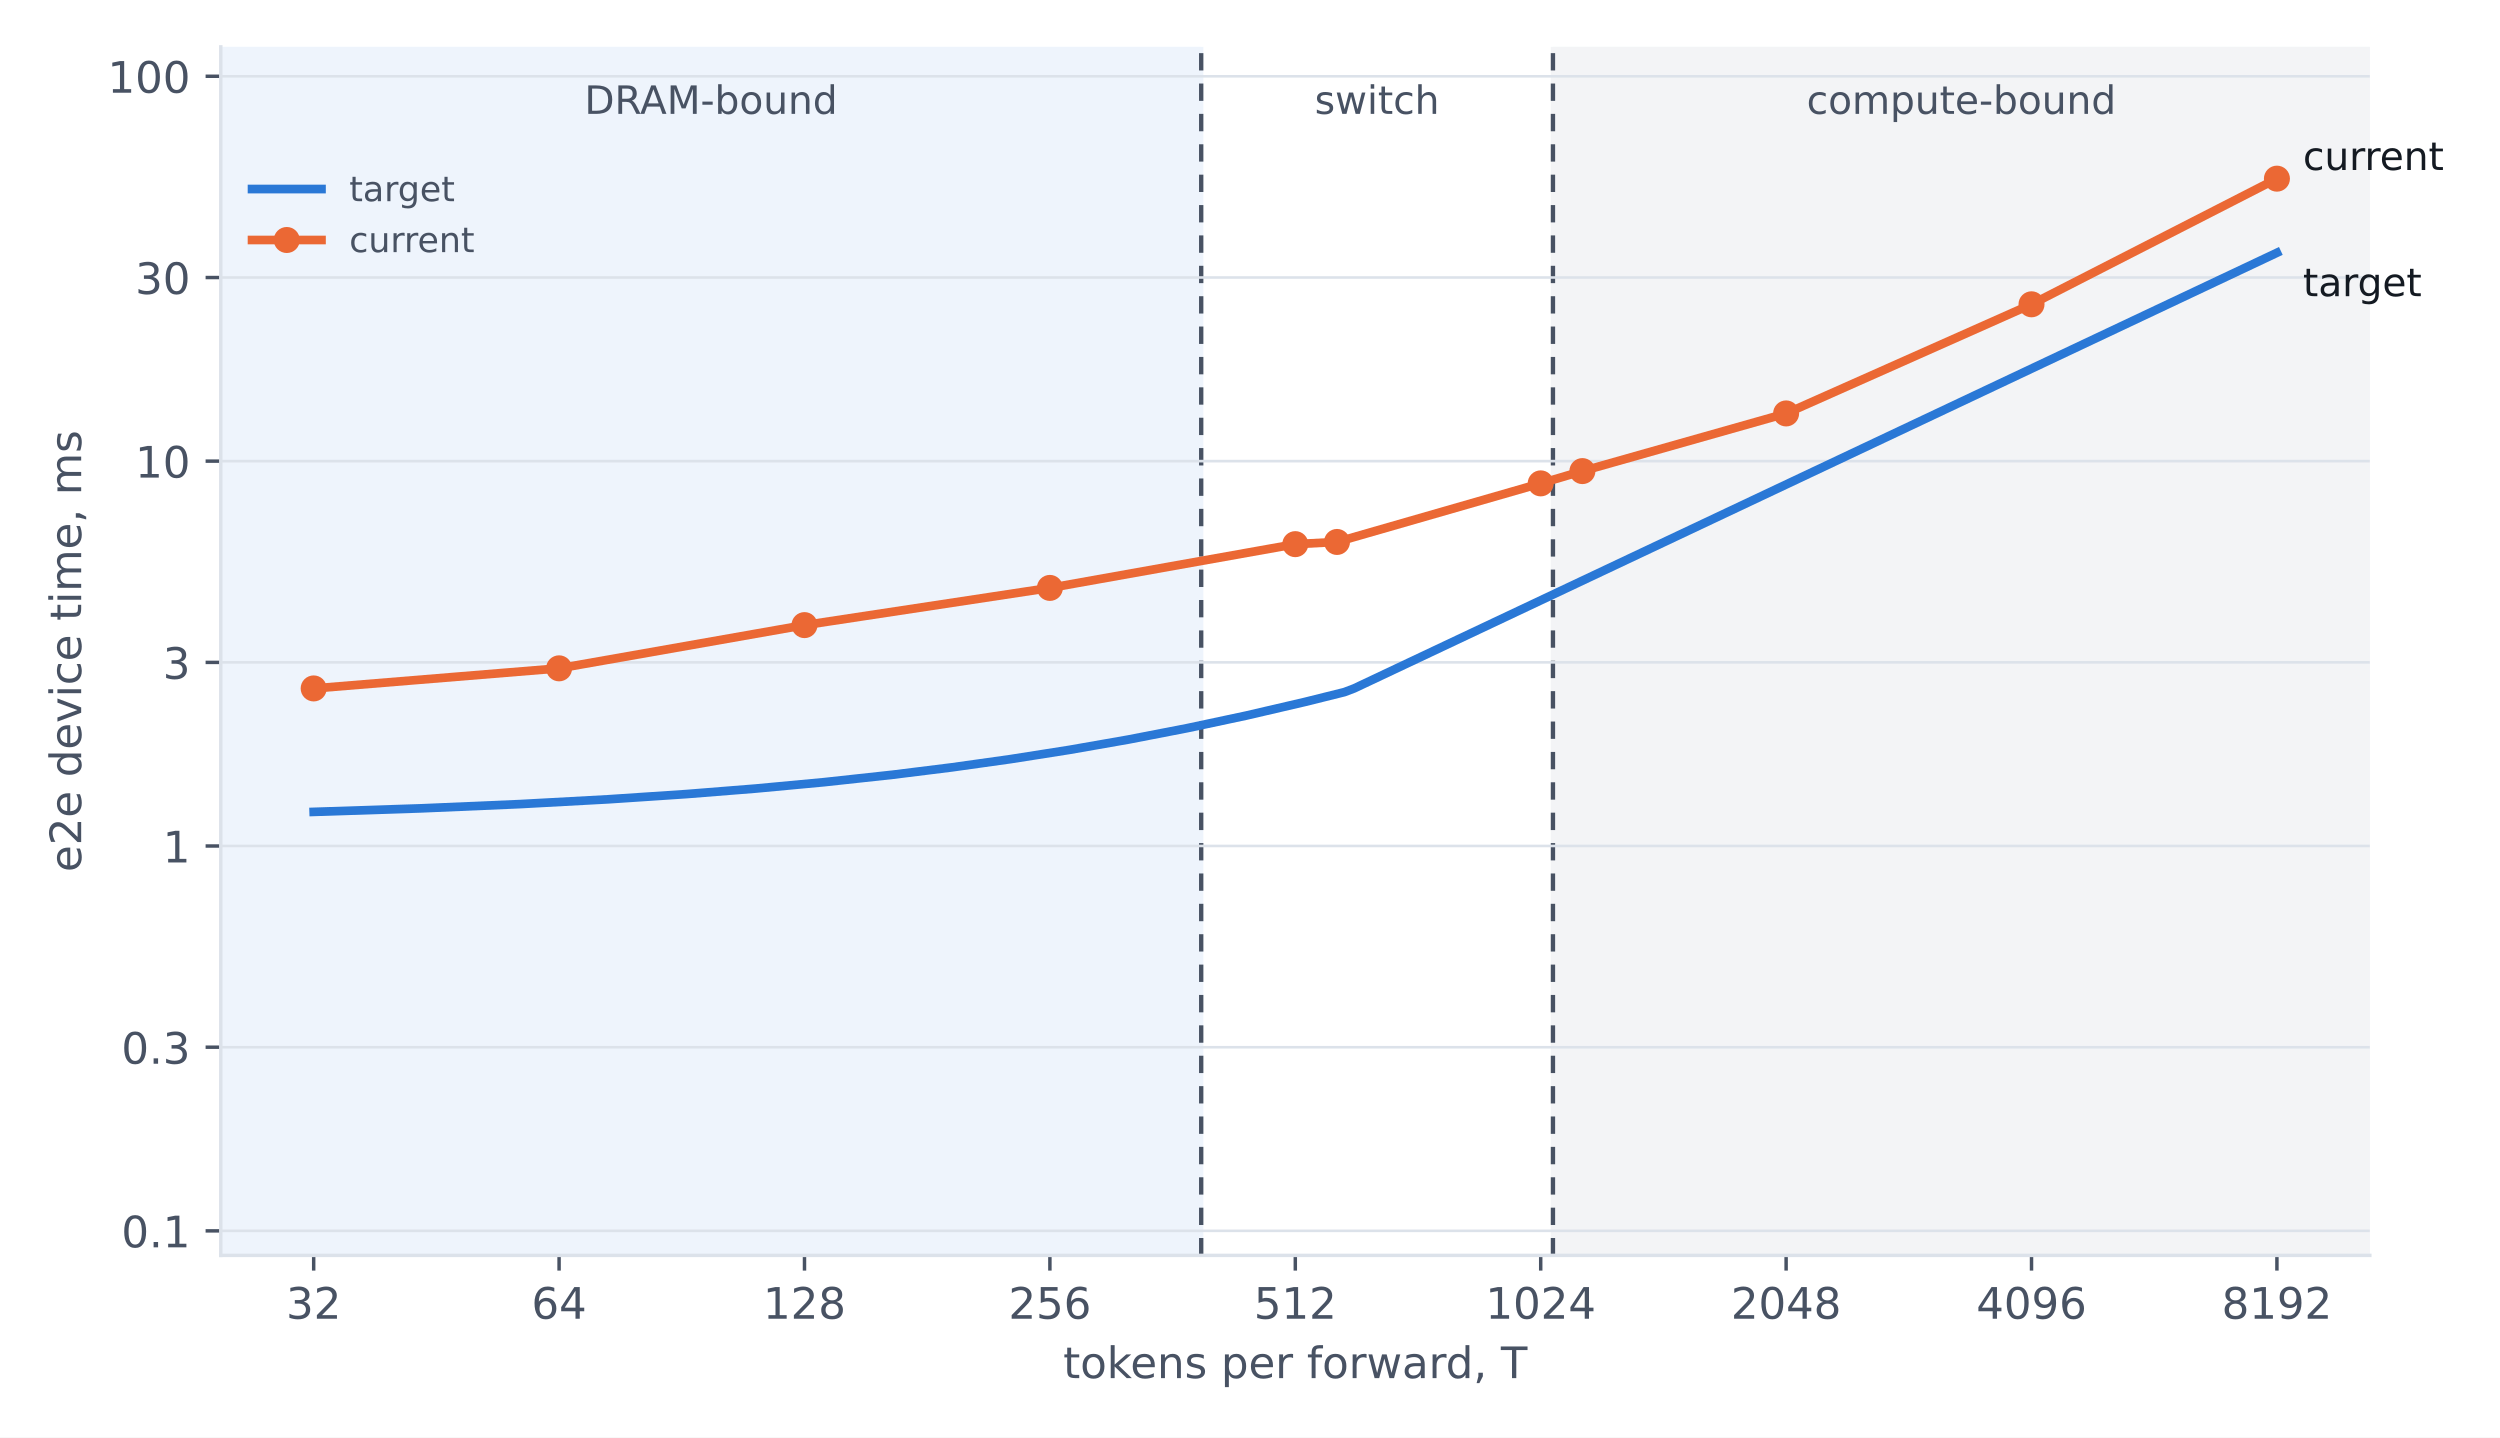
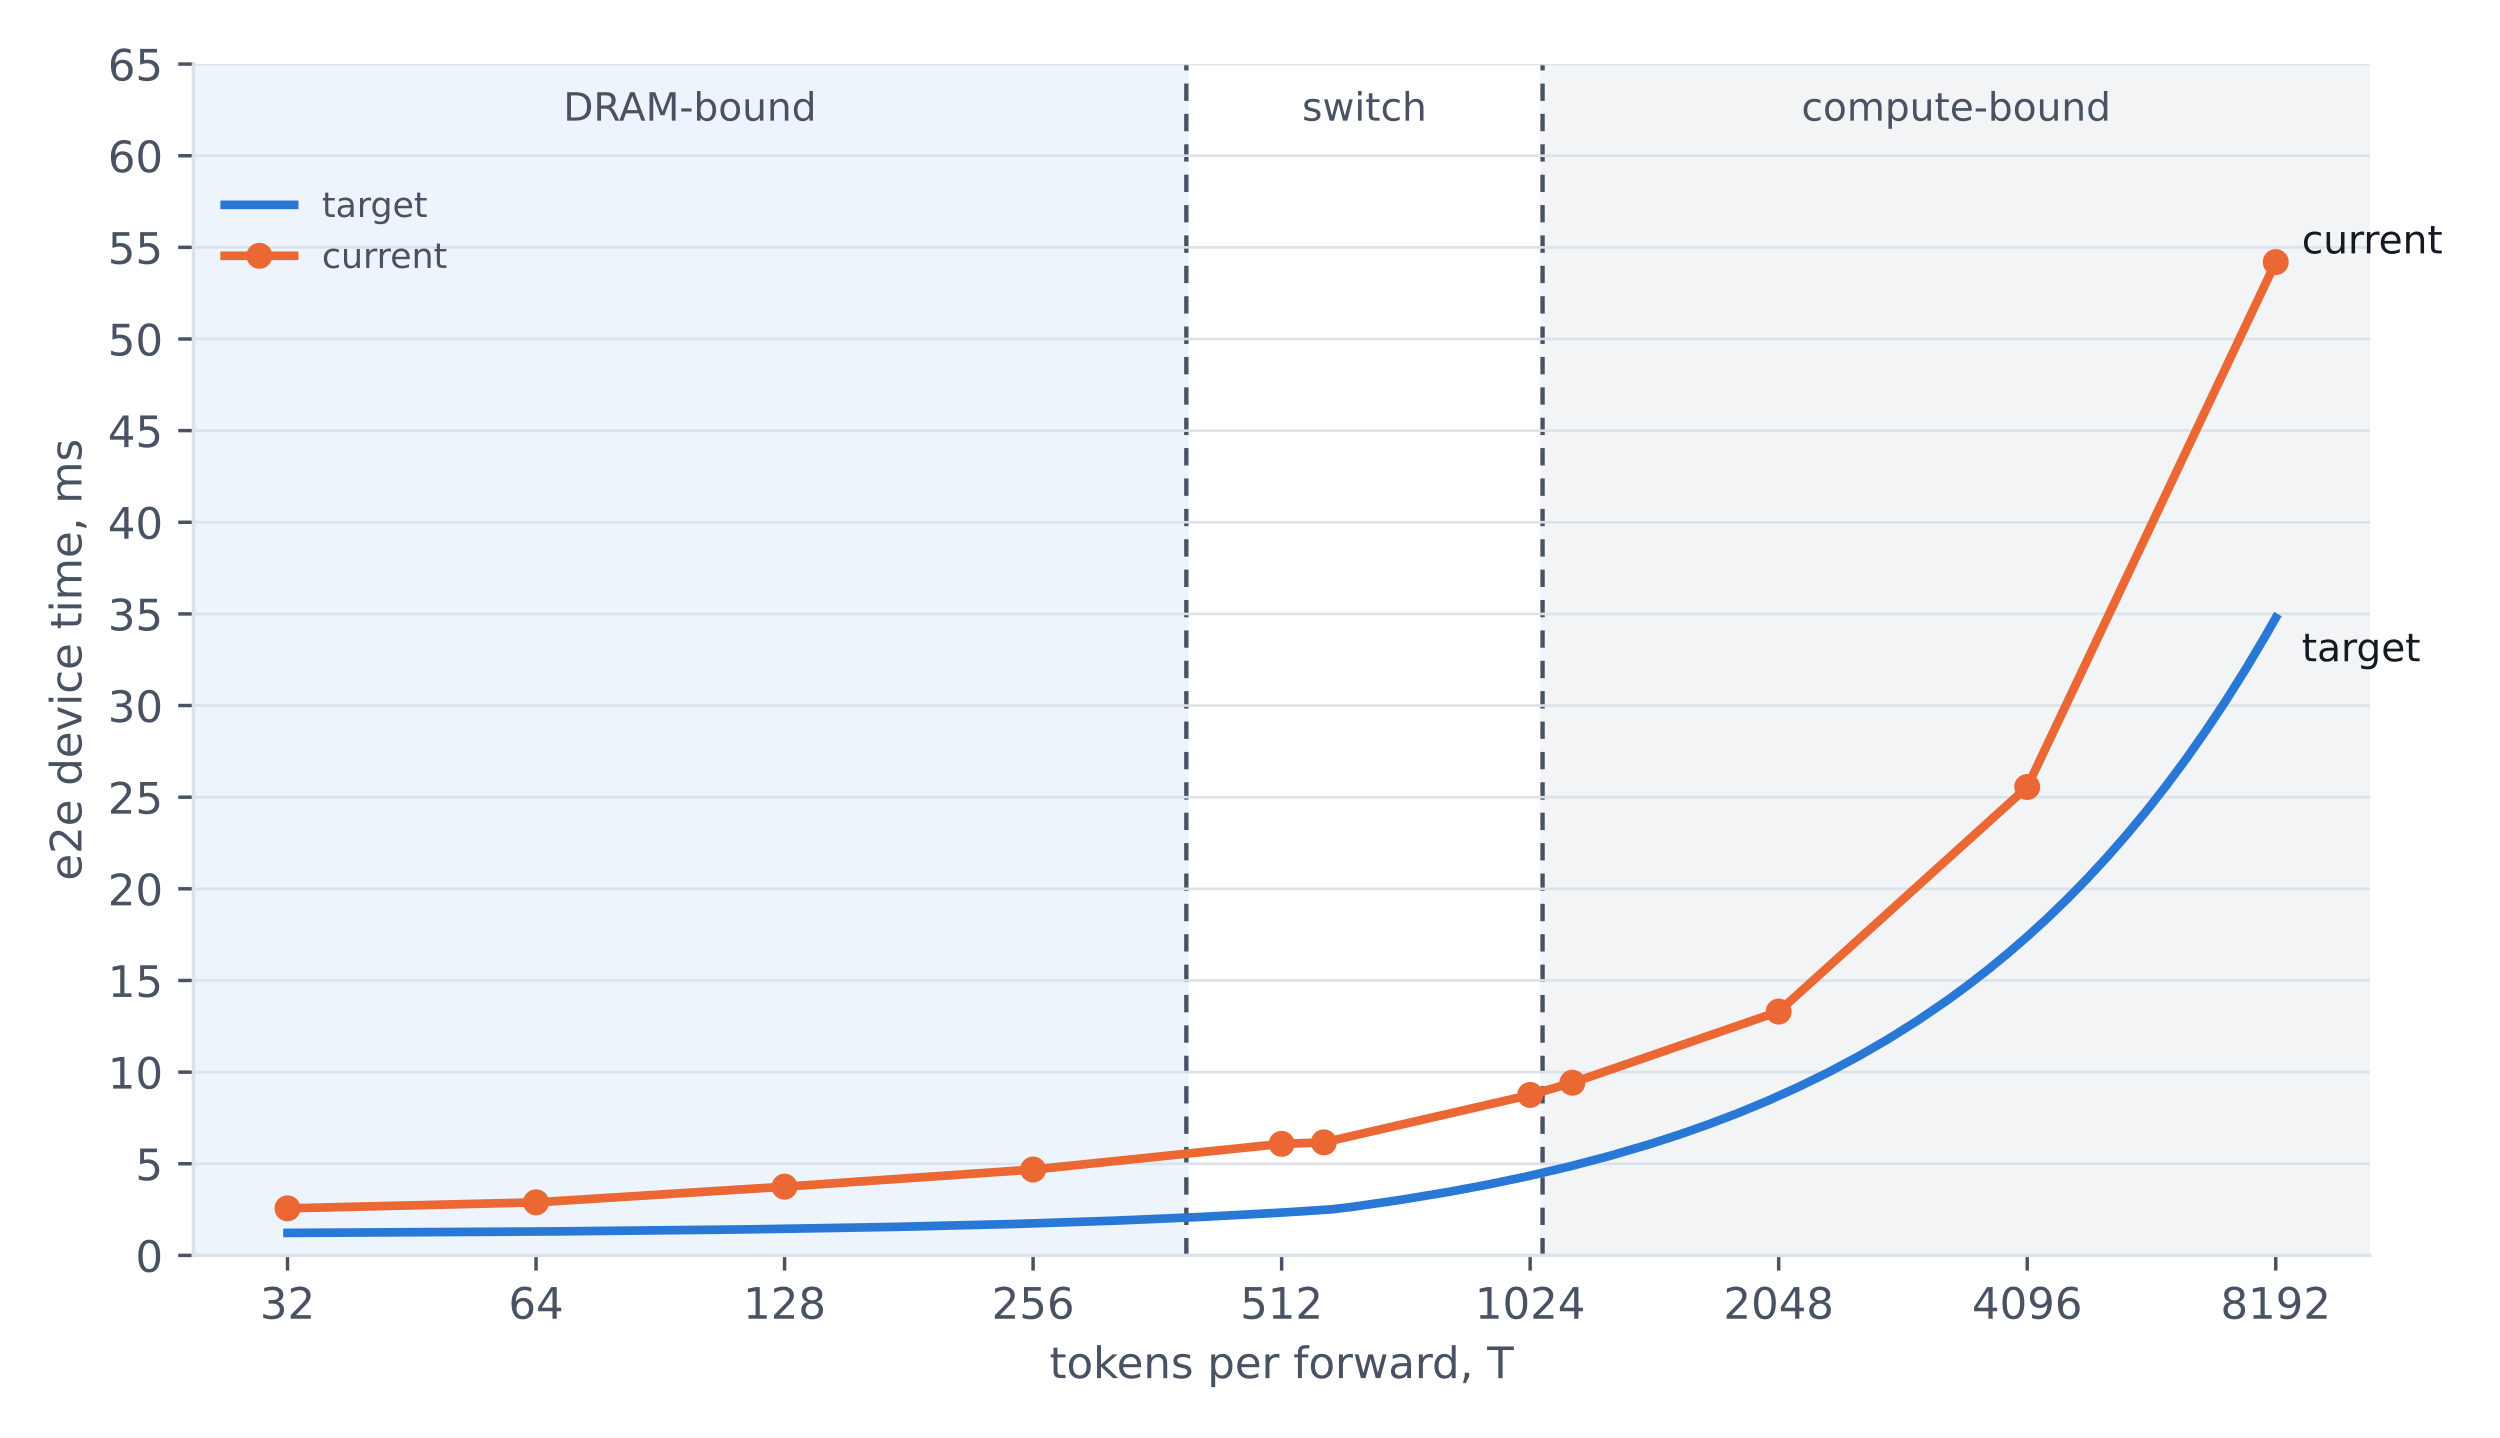
<svg xmlns="http://www.w3.org/2000/svg" xmlns:xlink="http://www.w3.org/1999/xlink" width="576pt" height="331.2pt" viewBox="0 0 576 331.2" version="1.1">
  <defs>
    <style type="text/css">*{stroke-linejoin: round; stroke-linecap: butt}</style>
  </defs>
  <g id="figure_1">
    <g id="patch_1">
      <path d="M 0 331.2 L 576 331.2 L 576 0 L 0 0 z " style="fill: #ffffff" />
    </g>
    <g id="axes_1">
      <g id="patch_2">
-         <path d="M 50.87 289.24 L 546.005 289.24 L 546.005 10.8 L 50.87 10.8 z " style="fill: #ffffff" />
+         <path d="M 44.57 289.24 L 546.005 289.24 L 546.005 14.76 L 44.57 14.76 z " style="fill: #ffffff" />
      </g>
      <g id="patch_3">
-         <path d="M 50.87 289.24 L 276.757 289.24 L 276.757 10.8 L 50.87 10.8 z " clip-path="url(#p470c0754ac)" style="fill: #eef4fc; stroke: #eef4fc; stroke-linejoin: miter" />
+         <path d="M 44.57 289.24 L 273.331 289.24 L 273.331 14.76 L 44.57 14.76 z " clip-path="url(#p590232e7c6)" style="fill: #eef4fc; stroke: #eef4fc; stroke-linejoin: miter" />
      </g>
      <g id="patch_4">
-         <path d="M 357.801 289.24 L 546.005 289.24 L 546.005 10.8 L 357.801 10.8 z " clip-path="url(#p470c0754ac)" style="fill: #f3f4f6; stroke: #f3f4f6; stroke-linejoin: miter" />
+         <path d="M 355.407 289.24 L 546.005 289.24 L 546.005 14.76 L 355.407 14.76 z " clip-path="url(#p590232e7c6)" style="fill: #f3f4f6; stroke: #f3f4f6; stroke-linejoin: miter" />
      </g>
      <g id="line2d_1">
-         <path d="M 276.757 289.24 L 276.757 10.8 " clip-path="url(#p470c0754ac)" style="fill: none; stroke-dasharray: 4,3; stroke-dashoffset: 0; stroke: #485263" />
+         <path d="M 273.331 289.24 L 273.331 14.76 " clip-path="url(#p590232e7c6)" style="fill: none; stroke-dasharray: 4,3; stroke-dashoffset: 0; stroke: #485263" />
      </g>
      <g id="line2d_2">
-         <path d="M 357.801 289.24 L 357.801 10.8 " clip-path="url(#p470c0754ac)" style="fill: none; stroke-dasharray: 4,3; stroke-dashoffset: 0; stroke: #485263" />
+         <path d="M 355.407 289.24 L 355.407 14.76 " clip-path="url(#p590232e7c6)" style="fill: none; stroke-dasharray: 4,3; stroke-dashoffset: 0; stroke: #485263" />
      </g>
      <g id="matplotlib.axis_1">
        <g id="xtick_1">
          <g id="line2d_3">
            <defs>
-               <path id="mbe94be767a" d="M 0 0 L 0 3.5 " style="stroke: #485263; stroke-width: 0.8" />
+               <path id="m50aab47de3" d="M 0 0 L 0 3.5 " style="stroke: #485263; stroke-width: 0.8" />
            </defs>
            <g>
-               <use xlink:href="#mbe94be767a" x="72.272" y="289.24" style="fill: #485263; stroke: #485263; stroke-width: 0.8" />
+               <use xlink:href="#m50aab47de3" x="66.244" y="289.24" style="fill: #485263; stroke: #485263; stroke-width: 0.8" />
            </g>
          </g>
          <g id="text_1">
-             <text style="font-size: 10px; font-family: 'DejaVu Sans'; text-anchor: middle; fill: #485263" x="72.272" y="303.838" transform="rotate(-0 72.27161 303.8384)">32</text>
+             <text style="font-size: 10px; font-family: 'DejaVu Sans'; text-anchor: middle; fill: #485263" x="66.244" y="303.838" transform="rotate(-0 66.24392 303.8384)">32</text>
          </g>
        </g>
        <g id="xtick_2">
          <g id="line2d_4">
            <g>
-               <use xlink:href="#mbe94be767a" x="128.813" y="289.24" style="fill: #485263; stroke: #485263; stroke-width: 0.8" />
+               <use xlink:href="#m50aab47de3" x="123.505" y="289.24" style="fill: #485263; stroke: #485263; stroke-width: 0.8" />
            </g>
          </g>
          <g id="text_2">
-             <text style="font-size: 10px; font-family: 'DejaVu Sans'; text-anchor: middle; fill: #485263" x="128.813" y="303.838" transform="rotate(-0 128.8131 303.8384)">64</text>
+             <text style="font-size: 10px; font-family: 'DejaVu Sans'; text-anchor: middle; fill: #485263" x="123.505" y="303.838" transform="rotate(-0 123.5048 303.8384)">64</text>
          </g>
        </g>
        <g id="xtick_3">
          <g id="line2d_5">
            <g>
-               <use xlink:href="#mbe94be767a" x="185.355" y="289.24" style="fill: #485263; stroke: #485263; stroke-width: 0.8" />
+               <use xlink:href="#m50aab47de3" x="180.766" y="289.24" style="fill: #485263; stroke: #485263; stroke-width: 0.8" />
            </g>
          </g>
          <g id="text_3">
-             <text style="font-size: 10px; font-family: 'DejaVu Sans'; text-anchor: middle; fill: #485263" x="185.355" y="303.838" transform="rotate(-0 185.3546 303.8384)">128</text>
+             <text style="font-size: 10px; font-family: 'DejaVu Sans'; text-anchor: middle; fill: #485263" x="180.766" y="303.838" transform="rotate(-0 180.7657 303.8384)">128</text>
          </g>
        </g>
        <g id="xtick_4">
          <g id="line2d_6">
            <g>
-               <use xlink:href="#mbe94be767a" x="241.896" y="289.24" style="fill: #485263; stroke: #485263; stroke-width: 0.8" />
+               <use xlink:href="#m50aab47de3" x="238.027" y="289.24" style="fill: #485263; stroke: #485263; stroke-width: 0.8" />
            </g>
          </g>
          <g id="text_4">
-             <text style="font-size: 10px; font-family: 'DejaVu Sans'; text-anchor: middle; fill: #485263" x="241.896" y="303.838" transform="rotate(-0 241.8961 303.8384)">256</text>
+             <text style="font-size: 10px; font-family: 'DejaVu Sans'; text-anchor: middle; fill: #485263" x="238.027" y="303.838" transform="rotate(-0 238.0266 303.8384)">256</text>
          </g>
        </g>
        <g id="xtick_5">
          <g id="line2d_7">
            <g>
-               <use xlink:href="#mbe94be767a" x="298.438" y="289.24" style="fill: #485263; stroke: #485263; stroke-width: 0.8" />
+               <use xlink:href="#m50aab47de3" x="295.288" y="289.24" style="fill: #485263; stroke: #485263; stroke-width: 0.8" />
            </g>
          </g>
          <g id="text_5">
-             <text style="font-size: 10px; font-family: 'DejaVu Sans'; text-anchor: middle; fill: #485263" x="298.438" y="303.838" transform="rotate(-0 298.4375 303.8384)">512</text>
+             <text style="font-size: 10px; font-family: 'DejaVu Sans'; text-anchor: middle; fill: #485263" x="295.288" y="303.838" transform="rotate(-0 295.2875 303.8384)">512</text>
          </g>
        </g>
        <g id="xtick_6">
          <g id="line2d_8">
            <g>
-               <use xlink:href="#mbe94be767a" x="354.979" y="289.24" style="fill: #485263; stroke: #485263; stroke-width: 0.8" />
+               <use xlink:href="#m50aab47de3" x="352.548" y="289.24" style="fill: #485263; stroke: #485263; stroke-width: 0.8" />
            </g>
          </g>
          <g id="text_6">
-             <text style="font-size: 10px; font-family: 'DejaVu Sans'; text-anchor: middle; fill: #485263" x="354.979" y="303.838" transform="rotate(-0 354.979 303.8384)">1024</text>
+             <text style="font-size: 10px; font-family: 'DejaVu Sans'; text-anchor: middle; fill: #485263" x="352.548" y="303.838" transform="rotate(-0 352.5485 303.8384)">1024</text>
          </g>
        </g>
        <g id="xtick_7">
          <g id="line2d_9">
            <g>
-               <use xlink:href="#mbe94be767a" x="411.521" y="289.24" style="fill: #485263; stroke: #485263; stroke-width: 0.8" />
+               <use xlink:href="#m50aab47de3" x="409.809" y="289.24" style="fill: #485263; stroke: #485263; stroke-width: 0.8" />
            </g>
          </g>
          <g id="text_7">
-             <text style="font-size: 10px; font-family: 'DejaVu Sans'; text-anchor: middle; fill: #485263" x="411.521" y="303.838" transform="rotate(-0 411.5205 303.8384)">2048</text>
+             <text style="font-size: 10px; font-family: 'DejaVu Sans'; text-anchor: middle; fill: #485263" x="409.809" y="303.838" transform="rotate(-0 409.8094 303.8384)">2048</text>
          </g>
        </g>
        <g id="xtick_8">
          <g id="line2d_10">
            <g>
-               <use xlink:href="#mbe94be767a" x="468.062" y="289.24" style="fill: #485263; stroke: #485263; stroke-width: 0.8" />
+               <use xlink:href="#m50aab47de3" x="467.07" y="289.24" style="fill: #485263; stroke: #485263; stroke-width: 0.8" />
            </g>
          </g>
          <g id="text_8">
-             <text style="font-size: 10px; font-family: 'DejaVu Sans'; text-anchor: middle; fill: #485263" x="468.062" y="303.838" transform="rotate(-0 468.062 303.8384)">4096</text>
+             <text style="font-size: 10px; font-family: 'DejaVu Sans'; text-anchor: middle; fill: #485263" x="467.07" y="303.838" transform="rotate(-0 467.0703 303.8384)">4096</text>
          </g>
        </g>
        <g id="xtick_9">
          <g id="line2d_11">
            <g>
-               <use xlink:href="#mbe94be767a" x="524.603" y="289.24" style="fill: #485263; stroke: #485263; stroke-width: 0.8" />
+               <use xlink:href="#m50aab47de3" x="524.331" y="289.24" style="fill: #485263; stroke: #485263; stroke-width: 0.8" />
            </g>
          </g>
          <g id="text_9">
-             <text style="font-size: 10px; font-family: 'DejaVu Sans'; text-anchor: middle; fill: #485263" x="524.603" y="303.838" transform="rotate(-0 524.6035 303.8384)">8192</text>
+             <text style="font-size: 10px; font-family: 'DejaVu Sans'; text-anchor: middle; fill: #485263" x="524.331" y="303.838" transform="rotate(-0 524.3312 303.8384)">8192</text>
          </g>
        </g>
        <g id="text_10">
-           <text style="font-size: 10px; font-family: 'DejaVu Sans'; text-anchor: middle; fill: #485263" x="298.438" y="317.517" transform="rotate(-0 298.4375 317.5166)">tokens per forward, T</text>
+           <text style="font-size: 10px; font-family: 'DejaVu Sans'; text-anchor: middle; fill: #485263" x="295.288" y="317.517" transform="rotate(-0 295.2875 317.5166)">tokens per forward, T</text>
        </g>
      </g>
      <g id="matplotlib.axis_2">
        <g id="ytick_1">
          <g id="line2d_12">
-             <path d="M 50.87 283.589 L 546.005 283.589 " clip-path="url(#p470c0754ac)" style="fill: none; stroke: #dce2ea; stroke-width: 0.6; stroke-linecap: square" />
+             <path d="M 44.57 289.24 L 546.005 289.24 " clip-path="url(#p590232e7c6)" style="fill: none; stroke: #dce2ea; stroke-width: 0.6; stroke-linecap: square" />
          </g>
          <g id="line2d_13">
            <defs>
-               <path id="m6d0c95b9f6" d="M 0 0 L -3.5 0 " style="stroke: #485263; stroke-width: 0.8" />
+               <path id="m9669dfae67" d="M 0 0 L -3.5 0 " style="stroke: #485263; stroke-width: 0.8" />
            </defs>
            <g>
-               <use xlink:href="#m6d0c95b9f6" x="50.87" y="283.589" style="fill: #485263; stroke: #485263; stroke-width: 0.8" />
+               <use xlink:href="#m9669dfae67" x="44.57" y="289.24" style="fill: #485263; stroke: #485263; stroke-width: 0.8" />
            </g>
          </g>
          <g id="text_11">
-             <text style="font-size: 10px; font-family: 'DejaVu Sans'; text-anchor: end; fill: #485263" x="43.87" y="287.389" transform="rotate(-0 43.87 287.3886)">0.1</text>
+             <text style="font-size: 10px; font-family: 'DejaVu Sans'; text-anchor: end; fill: #485263" x="37.57" y="293.039" transform="rotate(-0 37.57 293.0392)">0</text>
          </g>
        </g>
        <g id="ytick_2">
          <g id="line2d_14">
-             <path d="M 50.87 241.282 L 546.005 241.282 " clip-path="url(#p470c0754ac)" style="fill: none; stroke: #dce2ea; stroke-width: 0.6; stroke-linecap: square" />
+             <path d="M 44.57 268.126 L 546.005 268.126 " clip-path="url(#p590232e7c6)" style="fill: none; stroke: #dce2ea; stroke-width: 0.6; stroke-linecap: square" />
          </g>
          <g id="line2d_15">
            <g>
-               <use xlink:href="#m6d0c95b9f6" x="50.87" y="241.282" style="fill: #485263; stroke: #485263; stroke-width: 0.8" />
+               <use xlink:href="#m9669dfae67" x="44.57" y="268.126" style="fill: #485263; stroke: #485263; stroke-width: 0.8" />
            </g>
          </g>
          <g id="text_12">
-             <text style="font-size: 10px; font-family: 'DejaVu Sans'; text-anchor: end; fill: #485263" x="43.87" y="245.081" transform="rotate(-0 43.87 245.0812)">0.3</text>
+             <text style="font-size: 10px; font-family: 'DejaVu Sans'; text-anchor: end; fill: #485263" x="37.57" y="271.925" transform="rotate(-0 37.57 271.9254)">5</text>
          </g>
        </g>
        <g id="ytick_3">
          <g id="line2d_16">
-             <path d="M 50.87 194.917 L 546.005 194.917 " clip-path="url(#p470c0754ac)" style="fill: none; stroke: #dce2ea; stroke-width: 0.6; stroke-linecap: square" />
+             <path d="M 44.57 247.012 L 546.005 247.012 " clip-path="url(#p590232e7c6)" style="fill: none; stroke: #dce2ea; stroke-width: 0.6; stroke-linecap: square" />
          </g>
          <g id="line2d_17">
            <g>
-               <use xlink:href="#m6d0c95b9f6" x="50.87" y="194.917" style="fill: #485263; stroke: #485263; stroke-width: 0.8" />
+               <use xlink:href="#m9669dfae67" x="44.57" y="247.012" style="fill: #485263; stroke: #485263; stroke-width: 0.8" />
            </g>
          </g>
          <g id="text_13">
-             <text style="font-size: 10px; font-family: 'DejaVu Sans'; text-anchor: end; fill: #485263" x="43.87" y="198.716" transform="rotate(-0 43.87 198.7165)">1</text>
+             <text style="font-size: 10px; font-family: 'DejaVu Sans'; text-anchor: end; fill: #485263" x="37.57" y="250.812" transform="rotate(-0 37.57 250.8115)">10</text>
          </g>
        </g>
        <g id="ytick_4">
          <g id="line2d_18">
-             <path d="M 50.87 152.61 L 546.005 152.61 " clip-path="url(#p470c0754ac)" style="fill: none; stroke: #dce2ea; stroke-width: 0.6; stroke-linecap: square" />
+             <path d="M 44.57 225.898 L 546.005 225.898 " clip-path="url(#p590232e7c6)" style="fill: none; stroke: #dce2ea; stroke-width: 0.6; stroke-linecap: square" />
          </g>
          <g id="line2d_19">
            <g>
-               <use xlink:href="#m6d0c95b9f6" x="50.87" y="152.61" style="fill: #485263; stroke: #485263; stroke-width: 0.8" />
+               <use xlink:href="#m9669dfae67" x="44.57" y="225.898" style="fill: #485263; stroke: #485263; stroke-width: 0.8" />
            </g>
          </g>
          <g id="text_14">
-             <text style="font-size: 10px; font-family: 'DejaVu Sans'; text-anchor: end; fill: #485263" x="43.87" y="156.409" transform="rotate(-0 43.87 156.4091)">3</text>
+             <text style="font-size: 10px; font-family: 'DejaVu Sans'; text-anchor: end; fill: #485263" x="37.57" y="229.698" transform="rotate(-0 37.57 229.6977)">15</text>
          </g>
        </g>
        <g id="ytick_5">
          <g id="line2d_20">
-             <path d="M 50.87 106.245 L 546.005 106.245 " clip-path="url(#p470c0754ac)" style="fill: none; stroke: #dce2ea; stroke-width: 0.6; stroke-linecap: square" />
+             <path d="M 44.57 204.785 L 546.005 204.785 " clip-path="url(#p590232e7c6)" style="fill: none; stroke: #dce2ea; stroke-width: 0.6; stroke-linecap: square" />
          </g>
          <g id="line2d_21">
            <g>
-               <use xlink:href="#m6d0c95b9f6" x="50.87" y="106.245" style="fill: #485263; stroke: #485263; stroke-width: 0.8" />
+               <use xlink:href="#m9669dfae67" x="44.57" y="204.785" style="fill: #485263; stroke: #485263; stroke-width: 0.8" />
            </g>
          </g>
          <g id="text_15">
-             <text style="font-size: 10px; font-family: 'DejaVu Sans'; text-anchor: end; fill: #485263" x="43.87" y="110.044" transform="rotate(-0 43.87 110.0444)">10</text>
+             <text style="font-size: 10px; font-family: 'DejaVu Sans'; text-anchor: end; fill: #485263" x="37.57" y="208.584" transform="rotate(-0 37.57 208.5838)">20</text>
          </g>
        </g>
        <g id="ytick_6">
          <g id="line2d_22">
-             <path d="M 50.87 63.938 L 546.005 63.938 " clip-path="url(#p470c0754ac)" style="fill: none; stroke: #dce2ea; stroke-width: 0.6; stroke-linecap: square" />
+             <path d="M 44.57 183.671 L 546.005 183.671 " clip-path="url(#p590232e7c6)" style="fill: none; stroke: #dce2ea; stroke-width: 0.6; stroke-linecap: square" />
          </g>
          <g id="line2d_23">
            <g>
-               <use xlink:href="#m6d0c95b9f6" x="50.87" y="63.938" style="fill: #485263; stroke: #485263; stroke-width: 0.8" />
+               <use xlink:href="#m9669dfae67" x="44.57" y="183.671" style="fill: #485263; stroke: #485263; stroke-width: 0.8" />
            </g>
          </g>
          <g id="text_16">
-             <text style="font-size: 10px; font-family: 'DejaVu Sans'; text-anchor: end; fill: #485263" x="43.87" y="67.737" transform="rotate(-0 43.87 67.73707)">30</text>
+             <text style="font-size: 10px; font-family: 'DejaVu Sans'; text-anchor: end; fill: #485263" x="37.57" y="187.47" transform="rotate(-0 37.57 187.47)">25</text>
          </g>
        </g>
        <g id="ytick_7">
          <g id="line2d_24">
-             <path d="M 50.87 17.573 L 546.005 17.573 " clip-path="url(#p470c0754ac)" style="fill: none; stroke: #dce2ea; stroke-width: 0.6; stroke-linecap: square" />
+             <path d="M 44.57 162.557 L 546.005 162.557 " clip-path="url(#p590232e7c6)" style="fill: none; stroke: #dce2ea; stroke-width: 0.6; stroke-linecap: square" />
          </g>
          <g id="line2d_25">
            <g>
-               <use xlink:href="#m6d0c95b9f6" x="50.87" y="17.573" style="fill: #485263; stroke: #485263; stroke-width: 0.8" />
+               <use xlink:href="#m9669dfae67" x="44.57" y="162.557" style="fill: #485263; stroke: #485263; stroke-width: 0.8" />
            </g>
          </g>
          <g id="text_17">
-             <text style="font-size: 10px; font-family: 'DejaVu Sans'; text-anchor: end; fill: #485263" x="43.87" y="21.372" transform="rotate(-0 43.87 21.37233)">100</text>
-           </g>
-         </g>
-         <g id="text_18">
-           <text style="font-size: 10px; font-family: 'DejaVu Sans'; text-anchor: middle; fill: #485263" x="18.703" y="150.02" transform="rotate(-90 18.70281 150.02)">e2e device time, ms</text>
+             <text style="font-size: 10px; font-family: 'DejaVu Sans'; text-anchor: end; fill: #485263" x="37.57" y="166.356" transform="rotate(-0 37.57 166.3561)">30</text>
+           </g>
+         </g>
+         <g id="ytick_8">
+           <g id="line2d_26">
+             <path d="M 44.57 141.443 L 546.005 141.443 " clip-path="url(#p590232e7c6)" style="fill: none; stroke: #dce2ea; stroke-width: 0.6; stroke-linecap: square" />
+           </g>
+           <g id="line2d_27">
+             <g>
+               <use xlink:href="#m9669dfae67" x="44.57" y="141.443" style="fill: #485263; stroke: #485263; stroke-width: 0.8" />
+             </g>
+           </g>
+           <g id="text_18">
+             <text style="font-size: 10px; font-family: 'DejaVu Sans'; text-anchor: end; fill: #485263" x="37.57" y="145.242" transform="rotate(-0 37.57 145.2423)">35</text>
+           </g>
+         </g>
+         <g id="ytick_9">
+           <g id="line2d_28">
+             <path d="M 44.57 120.329 L 546.005 120.329 " clip-path="url(#p590232e7c6)" style="fill: none; stroke: #dce2ea; stroke-width: 0.6; stroke-linecap: square" />
+           </g>
+           <g id="line2d_29">
+             <g>
+               <use xlink:href="#m9669dfae67" x="44.57" y="120.329" style="fill: #485263; stroke: #485263; stroke-width: 0.8" />
+             </g>
+           </g>
+           <g id="text_19">
+             <text style="font-size: 10px; font-family: 'DejaVu Sans'; text-anchor: end; fill: #485263" x="37.57" y="124.128" transform="rotate(-0 37.57 124.1285)">40</text>
+           </g>
+         </g>
+         <g id="ytick_10">
+           <g id="line2d_30">
+             <path d="M 44.57 99.215 L 546.005 99.215 " clip-path="url(#p590232e7c6)" style="fill: none; stroke: #dce2ea; stroke-width: 0.6; stroke-linecap: square" />
+           </g>
+           <g id="line2d_31">
+             <g>
+               <use xlink:href="#m9669dfae67" x="44.57" y="99.215" style="fill: #485263; stroke: #485263; stroke-width: 0.8" />
+             </g>
+           </g>
+           <g id="text_20">
+             <text style="font-size: 10px; font-family: 'DejaVu Sans'; text-anchor: end; fill: #485263" x="37.57" y="103.015" transform="rotate(-0 37.57 103.0146)">45</text>
+           </g>
+         </g>
+         <g id="ytick_11">
+           <g id="line2d_32">
+             <path d="M 44.57 78.102 L 546.005 78.102 " clip-path="url(#p590232e7c6)" style="fill: none; stroke: #dce2ea; stroke-width: 0.6; stroke-linecap: square" />
+           </g>
+           <g id="line2d_33">
+             <g>
+               <use xlink:href="#m9669dfae67" x="44.57" y="78.102" style="fill: #485263; stroke: #485263; stroke-width: 0.8" />
+             </g>
+           </g>
+           <g id="text_21">
+             <text style="font-size: 10px; font-family: 'DejaVu Sans'; text-anchor: end; fill: #485263" x="37.57" y="81.901" transform="rotate(-0 37.57 81.90076)">50</text>
+           </g>
+         </g>
+         <g id="ytick_12">
+           <g id="line2d_34">
+             <path d="M 44.57 56.988 L 546.005 56.988 " clip-path="url(#p590232e7c6)" style="fill: none; stroke: #dce2ea; stroke-width: 0.6; stroke-linecap: square" />
+           </g>
+           <g id="line2d_35">
+             <g>
+               <use xlink:href="#m9669dfae67" x="44.57" y="56.988" style="fill: #485263; stroke: #485263; stroke-width: 0.8" />
+             </g>
+           </g>
+           <g id="text_22">
+             <text style="font-size: 10px; font-family: 'DejaVu Sans'; text-anchor: end; fill: #485263" x="37.57" y="60.787" transform="rotate(-0 37.57 60.78691)">55</text>
+           </g>
+         </g>
+         <g id="ytick_13">
+           <g id="line2d_36">
+             <path d="M 44.57 35.874 L 546.005 35.874 " clip-path="url(#p590232e7c6)" style="fill: none; stroke: #dce2ea; stroke-width: 0.6; stroke-linecap: square" />
+           </g>
+           <g id="line2d_37">
+             <g>
+               <use xlink:href="#m9669dfae67" x="44.57" y="35.874" style="fill: #485263; stroke: #485263; stroke-width: 0.8" />
+             </g>
+           </g>
+           <g id="text_23">
+             <text style="font-size: 10px; font-family: 'DejaVu Sans'; text-anchor: end; fill: #485263" x="37.57" y="39.673" transform="rotate(-0 37.57 39.67307)">60</text>
+           </g>
+         </g>
+         <g id="ytick_14">
+           <g id="line2d_38">
+             <path d="M 44.57 14.76 L 546.005 14.76 " clip-path="url(#p590232e7c6)" style="fill: none; stroke: #dce2ea; stroke-width: 0.6; stroke-linecap: square" />
+           </g>
+           <g id="line2d_39">
+             <g>
+               <use xlink:href="#m9669dfae67" x="44.57" y="14.76" style="fill: #485263; stroke: #485263; stroke-width: 0.8" />
+             </g>
+           </g>
+           <g id="text_24">
+             <text style="font-size: 10px; font-family: 'DejaVu Sans'; text-anchor: end; fill: #485263" x="37.57" y="18.559" transform="rotate(-0 37.57 18.55922)">65</text>
+           </g>
+         </g>
+         <g id="text_25">
+           <text style="font-size: 10px; font-family: 'DejaVu Sans'; text-anchor: middle; fill: #485263" x="18.765" y="152" transform="rotate(-90 18.76531 152)">e2e device time, ms</text>
        </g>
      </g>
      <g id="patch_5">
-         <path d="M 50.87 289.24 L 50.87 10.8 " style="fill: none; stroke: #dce2ea; stroke-width: 0.8; stroke-linejoin: miter; stroke-linecap: square" />
+         <path d="M 44.57 289.24 L 44.57 14.76 " style="fill: none; stroke: #dce2ea; stroke-width: 0.8; stroke-linejoin: miter; stroke-linecap: square" />
      </g>
      <g id="patch_6">
-         <path d="M 50.87 289.24 L 546.005 289.24 " style="fill: none; stroke: #dce2ea; stroke-width: 0.8; stroke-linejoin: miter; stroke-linecap: square" />
-       </g>
-       <g id="text_19">
-         <text style="font-size: 9px; font-family: 'DejaVu Sans'; text-anchor: middle; fill: #485263" x="163.813" y="26.241" transform="rotate(-0 163.8135 26.24091)">DRAM-bound</text>
-       </g>
-       <g id="text_20">
-         <text style="font-size: 9px; font-family: 'DejaVu Sans'; text-anchor: middle; fill: #485263" x="317.279" y="26.241" transform="rotate(-0 317.2791 26.24091)">switch</text>
-       </g>
-       <g id="text_21">
-         <text style="font-size: 9px; font-family: 'DejaVu Sans'; text-anchor: middle; fill: #485263" x="451.903" y="26.241" transform="rotate(-0 451.9032 26.24091)">compute-bound</text>
-       </g>
-       <g id="line2d_28">
-         <path d="M 72.272 187.058 L 97.15 186.239 L 119.766 185.267 L 140.121 184.159 L 158.215 182.95 L 174.046 181.689 L 189.878 180.212 L 205.71 178.492 L 219.279 176.803 L 232.849 174.899 L 246.419 172.766 L 259.989 170.39 L 273.559 167.761 L 287.129 164.87 L 300.699 161.714 L 309.746 159.463 L 312.008 158.604 L 524.603 58.238 L 524.603 58.238 " clip-path="url(#p470c0754ac)" style="fill: none; stroke: #2a78d6; stroke-width: 2; stroke-linecap: square" />
-       </g>
-       <g id="text_22">
-         <text style="font-size: 9px; font-family: 'DejaVu Sans'; text-anchor: start; fill: #141a22" x="530.603" y="39.163" transform="rotate(-0 530.6035 39.16333)">current</text>
-       </g>
-       <g id="text_23">
-         <text style="font-size: 9px; font-family: 'DejaVu Sans'; text-anchor: start; fill: #141a22" x="530.603" y="68.238" transform="rotate(-0 530.6035 68.23848)">target</text>
-       </g>
-       <g id="line2d_29">
-         <path d="M 72.272 158.614 L 128.813 153.984 L 185.355 144.026 L 241.896 135.455 L 298.438 125.372 L 308.045 124.867 L 354.979 111.369 L 364.587 108.54 L 411.521 95.255 L 468.062 70.111 L 524.603 41.163 " clip-path="url(#p470c0754ac)" style="fill: none; stroke: #eb6834; stroke-width: 2; stroke-linecap: square" />
+         <path d="M 44.57 289.24 L 546.005 289.24 " style="fill: none; stroke: #dce2ea; stroke-width: 0.8; stroke-linejoin: miter; stroke-linecap: square" />
+       </g>
+       <g id="text_26">
+         <text style="font-size: 9px; font-family: 'DejaVu Sans'; text-anchor: middle; fill: #485263" x="158.951" y="27.8" transform="rotate(-0 158.9506 27.80036)">DRAM-bound</text>
+       </g>
+       <g id="text_27">
+         <text style="font-size: 9px; font-family: 'DejaVu Sans'; text-anchor: middle; fill: #485263" x="314.369" y="27.8" transform="rotate(-0 314.3688 27.80036)">switch</text>
+       </g>
+       <g id="text_28">
+         <text style="font-size: 9px; font-family: 'DejaVu Sans'; text-anchor: middle; fill: #485263" x="450.706" y="27.8" transform="rotate(-0 450.7058 27.80036)">compute-bound</text>
+       </g>
+       <g id="line2d_40">
+         <path d="M 66.244 284.061 L 128.086 283.714 L 171.604 283.256 L 205.961 282.68 L 233.446 282.011 L 256.35 281.256 L 276.964 280.373 L 295.288 279.379 L 306.74 278.637 L 311.321 278.093 L 322.773 276.435 L 334.225 274.531 L 343.387 272.806 L 352.548 270.879 L 361.71 268.725 L 370.872 266.319 L 380.034 263.631 L 386.905 261.409 L 393.776 258.996 L 400.648 256.372 L 407.519 253.522 L 414.39 250.424 L 421.262 247.057 L 428.133 243.398 L 435.004 239.422 L 441.875 235.101 L 448.747 230.405 L 453.328 227.051 L 457.909 223.505 L 462.489 219.757 L 467.07 215.795 L 471.651 211.607 L 476.232 207.181 L 480.813 202.502 L 485.394 197.556 L 489.975 192.328 L 494.556 186.803 L 499.136 180.962 L 503.717 174.788 L 508.298 168.262 L 512.879 161.365 L 517.46 154.073 L 522.041 146.366 L 524.331 142.35 L 524.331 142.35 " clip-path="url(#p590232e7c6)" style="fill: none; stroke: #2a78d6; stroke-width: 2; stroke-linecap: square" />
+       </g>
+       <g id="text_29">
+         <text style="font-size: 9px; font-family: 'DejaVu Sans'; text-anchor: start; fill: #141a22" x="530.331" y="58.386" transform="rotate(-0 530.3312 58.38603)">current</text>
+       </g>
+       <g id="text_30">
+         <text style="font-size: 9px; font-family: 'DejaVu Sans'; text-anchor: start; fill: #141a22" x="530.331" y="152.35" transform="rotate(-0 530.3312 152.3496)">target</text>
+       </g>
+       <g id="line2d_41">
+         <path d="M 66.244 278.4 L 123.505 277.016 L 180.766 273.408 L 238.027 269.462 L 295.288 263.542 L 305.018 263.203 L 352.548 252.273 L 362.279 249.456 L 409.809 233.065 L 467.07 181.32 L 524.331 60.386 " clip-path="url(#p590232e7c6)" style="fill: none; stroke: #eb6834; stroke-width: 2; stroke-linecap: square" />
        <defs>
-           <path id="m5ff116d51a" d="M 0 2.5 C 0.663 2.5 1.299 2.237 1.768 1.768 C 2.237 1.299 2.5 0.663 2.5 0 C 2.5 -0.663 2.237 -1.299 1.768 -1.768 C 1.299 -2.237 0.663 -2.5 0 -2.5 C -0.663 -2.5 -1.299 -2.237 -1.768 -1.768 C -2.237 -1.299 -2.5 -0.663 -2.5 0 C -2.5 0.663 -2.237 1.299 -1.768 1.768 C -1.299 2.237 -0.663 2.5 0 2.5 z " style="stroke: #eb6834" />
+           <path id="meb7e106f1d" d="M 0 2.5 C 0.663 2.5 1.299 2.237 1.768 1.768 C 2.237 1.299 2.5 0.663 2.5 0 C 2.5 -0.663 2.237 -1.299 1.768 -1.768 C 1.299 -2.237 0.663 -2.5 0 -2.5 C -0.663 -2.5 -1.299 -2.237 -1.768 -1.768 C -2.237 -1.299 -2.5 -0.663 -2.5 0 C -2.5 0.663 -2.237 1.299 -1.768 1.768 C -1.299 2.237 -0.663 2.5 0 2.5 z " style="stroke: #eb6834" />
        </defs>
-         <g clip-path="url(#p470c0754ac)">
-           <use xlink:href="#m5ff116d51a" x="72.272" y="158.614" style="fill: #eb6834; stroke: #eb6834" />
-           <use xlink:href="#m5ff116d51a" x="128.813" y="153.984" style="fill: #eb6834; stroke: #eb6834" />
-           <use xlink:href="#m5ff116d51a" x="185.355" y="144.026" style="fill: #eb6834; stroke: #eb6834" />
-           <use xlink:href="#m5ff116d51a" x="241.896" y="135.455" style="fill: #eb6834; stroke: #eb6834" />
-           <use xlink:href="#m5ff116d51a" x="298.438" y="125.372" style="fill: #eb6834; stroke: #eb6834" />
-           <use xlink:href="#m5ff116d51a" x="308.045" y="124.867" style="fill: #eb6834; stroke: #eb6834" />
-           <use xlink:href="#m5ff116d51a" x="354.979" y="111.369" style="fill: #eb6834; stroke: #eb6834" />
-           <use xlink:href="#m5ff116d51a" x="364.587" y="108.54" style="fill: #eb6834; stroke: #eb6834" />
-           <use xlink:href="#m5ff116d51a" x="411.521" y="95.255" style="fill: #eb6834; stroke: #eb6834" />
-           <use xlink:href="#m5ff116d51a" x="468.062" y="70.111" style="fill: #eb6834; stroke: #eb6834" />
-           <use xlink:href="#m5ff116d51a" x="524.603" y="41.163" style="fill: #eb6834; stroke: #eb6834" />
+         <g clip-path="url(#p590232e7c6)">
+           <use xlink:href="#meb7e106f1d" x="66.244" y="278.4" style="fill: #eb6834; stroke: #eb6834" />
+           <use xlink:href="#meb7e106f1d" x="123.505" y="277.016" style="fill: #eb6834; stroke: #eb6834" />
+           <use xlink:href="#meb7e106f1d" x="180.766" y="273.408" style="fill: #eb6834; stroke: #eb6834" />
+           <use xlink:href="#meb7e106f1d" x="238.027" y="269.462" style="fill: #eb6834; stroke: #eb6834" />
+           <use xlink:href="#meb7e106f1d" x="295.288" y="263.542" style="fill: #eb6834; stroke: #eb6834" />
+           <use xlink:href="#meb7e106f1d" x="305.018" y="263.203" style="fill: #eb6834; stroke: #eb6834" />
+           <use xlink:href="#meb7e106f1d" x="352.548" y="252.273" style="fill: #eb6834; stroke: #eb6834" />
+           <use xlink:href="#meb7e106f1d" x="362.279" y="249.456" style="fill: #eb6834; stroke: #eb6834" />
+           <use xlink:href="#meb7e106f1d" x="409.809" y="233.065" style="fill: #eb6834; stroke: #eb6834" />
+           <use xlink:href="#meb7e106f1d" x="467.07" y="181.32" style="fill: #eb6834; stroke: #eb6834" />
+           <use xlink:href="#meb7e106f1d" x="524.331" y="60.386" style="fill: #eb6834; stroke: #eb6834" />
        </g>
      </g>
      <g id="legend_1">
-         <g id="line2d_32">
-           <path d="M 58.07 43.554 L 66.07 43.554 L 74.07 43.554 " style="fill: none; stroke: #2a78d6; stroke-width: 2; stroke-linecap: square" />
-         </g>
-         <g id="text_26">
-           <text style="font-size: 8px; font-family: 'DejaVu Sans'; text-anchor: start; fill: #485263" x="80.47" y="46.354" transform="rotate(-0 80.47 46.35395)">target</text>
-         </g>
-         <g id="line2d_33">
-           <path d="M 58.07 55.296 L 66.07 55.296 L 74.07 55.296 " style="fill: none; stroke: #eb6834; stroke-width: 2; stroke-linecap: square" />
+         <g id="line2d_42">
+           <path d="M 51.77 47.197 L 59.77 47.197 L 67.77 47.197 " style="fill: none; stroke: #2a78d6; stroke-width: 2; stroke-linecap: square" />
+         </g>
+         <g id="text_31">
+           <text style="font-size: 8px; font-family: 'DejaVu Sans'; text-anchor: start; fill: #485263" x="74.17" y="49.997" transform="rotate(-0 74.17 49.99715)">target</text>
+         </g>
+         <g id="line2d_43">
+           <path d="M 51.77 58.94 L 59.77 58.94 L 67.77 58.94 " style="fill: none; stroke: #eb6834; stroke-width: 2; stroke-linecap: square" />
          <g>
-             <use xlink:href="#m5ff116d51a" x="66.07" y="55.296" style="fill: #eb6834; stroke: #eb6834" />
-           </g>
-         </g>
-         <g id="text_27">
-           <text style="font-size: 8px; font-family: 'DejaVu Sans'; text-anchor: start; fill: #485263" x="80.47" y="58.096" transform="rotate(-0 80.47 58.09645)">current</text>
+             <use xlink:href="#meb7e106f1d" x="59.77" y="58.94" style="fill: #eb6834; stroke: #eb6834" />
+           </g>
+         </g>
+         <g id="text_32">
+           <text style="font-size: 8px; font-family: 'DejaVu Sans'; text-anchor: start; fill: #485263" x="74.17" y="61.74" transform="rotate(-0 74.17 61.73965)">current</text>
        </g>
      </g>
    </g>
  </g>
  <defs>
-     <clipPath id="p470c0754ac">
-       <rect x="50.87" y="10.8" width="495.135" height="278.44" />
+     <clipPath id="p590232e7c6">
+       <rect x="44.57" y="14.76" width="501.435" height="274.48" />
    </clipPath>
  </defs>
</svg>
